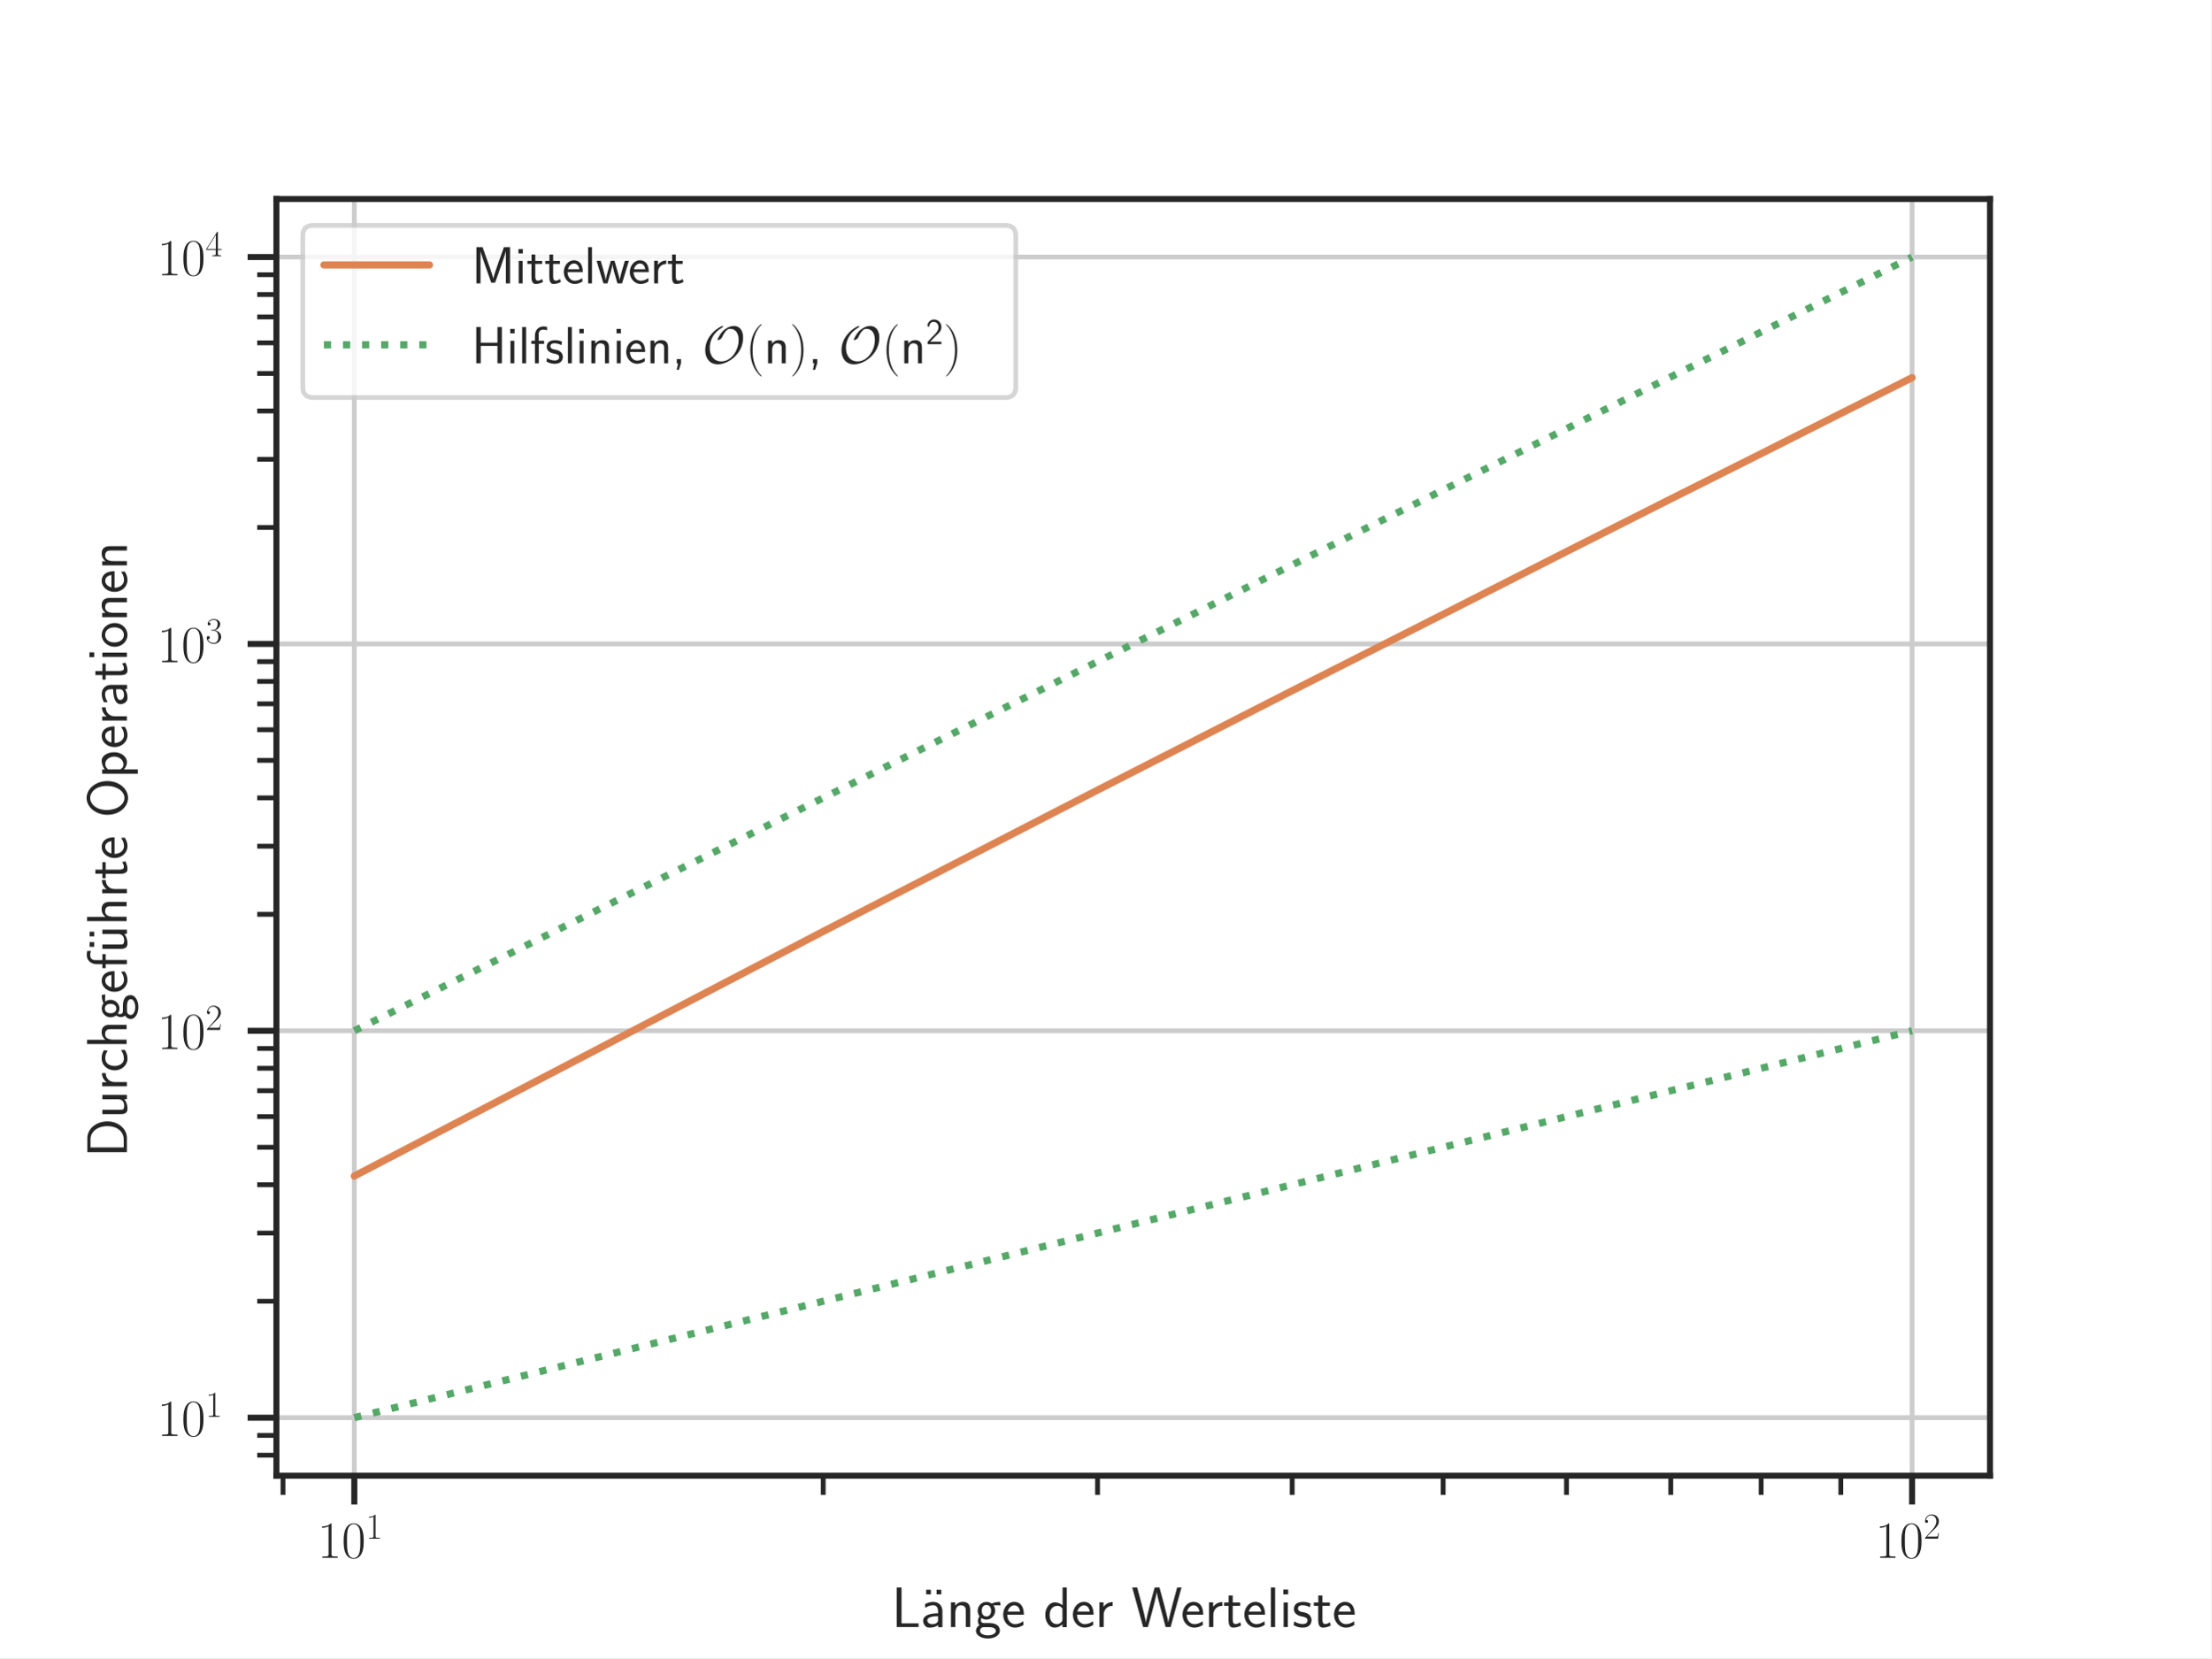
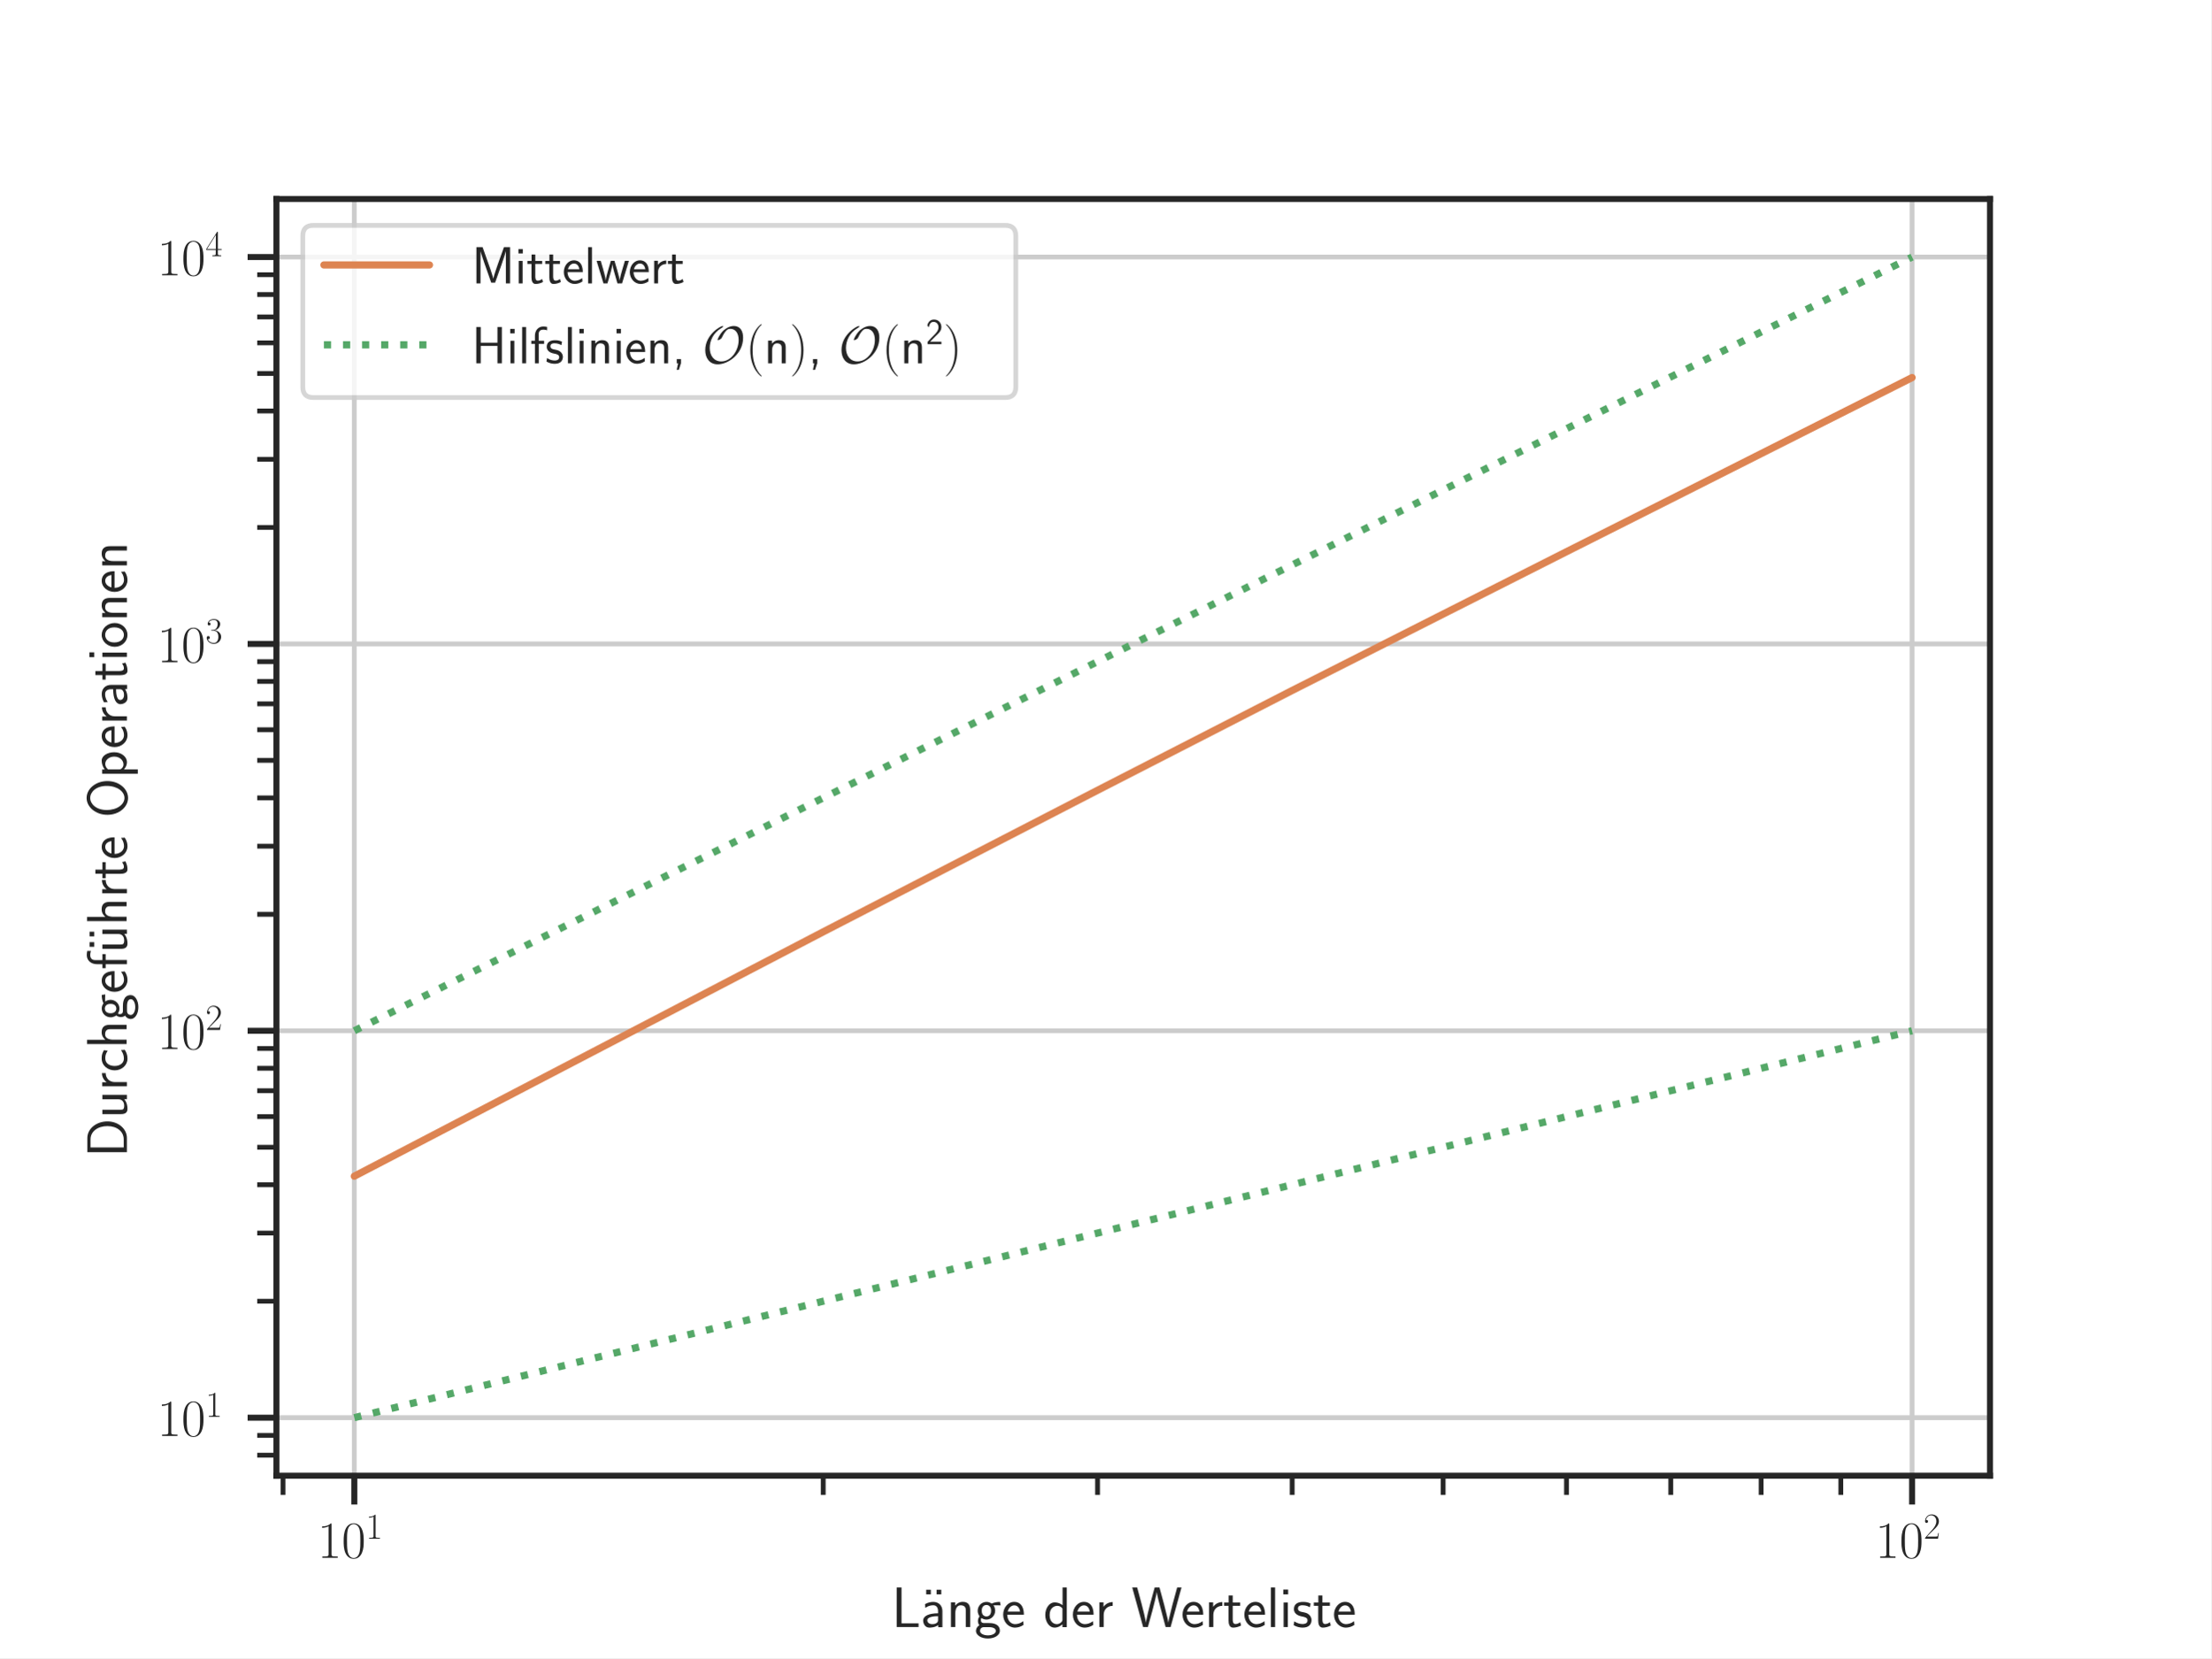
<svg xmlns="http://www.w3.org/2000/svg" xmlns:xlink="http://www.w3.org/1999/xlink" width="460.8pt" height="345.6pt" viewBox="0 0 460.8 345.6" version="1.1">
  <defs>
    <style type="text/css">*{stroke-linejoin: round; stroke-linecap: butt}</style>
  </defs>
  <g id="figure_1">
    <g id="patch_1">
      <path d="M 0 345.6  L 460.8 345.6  L 460.8 0  L 0 0  z " style="fill: #ffffff" />
    </g>
    <g id="axes_1">
      <g id="patch_2">
        <path d="M 57.6 307.584  L 414.72 307.584  L 414.72 41.472  L 57.6 41.472  z " style="fill: #ffffff" />
      </g>
      <g id="matplotlib.axis_1">
        <g id="xtick_1">
          <g id="line2d_1">
-             <path d="M 73.833 307.584  L 73.833 41.472  " clip-path="url(#p7a709c2b8d)" style="fill: none; stroke: #cccccc; stroke-linecap: round" />
+             <path d="M 73.833 307.584  L 73.833 41.472  " clip-path="url(#pae0d0ac0ae)" style="fill: none; stroke: #cccccc; stroke-linecap: round" />
          </g>
          <g id="line2d_2">
            <defs>
-               <path id="m3667385e74" d="M 0 0  L 0 6  " style="stroke: #262626; stroke-width: 1.25" />
-             </defs>
-             <g>
-               <use xlink:href="#m3667385e74" x="73.833" y="307.584" style="fill: #262626; stroke: #262626; stroke-width: 1.25" />
+               <path id="m2b726e25e9" d="M 0 0  L 0 6  " style="stroke: #262626; stroke-width: 1.25" />
+             </defs>
+             <g>
+               <use xlink:href="#m2b726e25e9" x="73.833" y="307.584" style="fill: #262626; stroke: #262626; stroke-width: 1.25" />
            </g>
          </g>
          <g id="text_1">
            <g style="fill: #262626" transform="translate(66.16909 324.6943) scale(0.11 -0.11)">
              <defs>
                <path id="CMR17-31" d="M 1702 4058  C 1702 4192 1696 4192 1606 4192  C 1357 3916 979 3827 621 3827  C 602 3827 570 3827 563 3808  C 557 3795 557 3782 557 3648  C 755 3648 1088 3686 1344 3839  L 1344 461  C 1344 236 1331 160 781 160  L 589 160  L 589 0  C 896 0 1216 0 1523 0  C 1830 0 2150 0 2458 0  L 2458 160  L 2266 160  C 1715 160 1702 230 1702 458  L 1702 4058  z " transform="scale(0.015625)" />
                <path id="CMR17-30" d="M 2688 2025  C 2688 2416 2682 3080 2413 3591  C 2176 4039 1798 4198 1466 4198  C 1158 4198 768 4058 525 3597  C 269 3118 243 2524 243 2025  C 243 1661 250 1106 448 619  C 723 -39 1216 -128 1466 -128  C 1760 -128 2208 -7 2470 600  C 2662 1042 2688 1559 2688 2025  z M 1466 -26  C 1056 -26 813 325 723 812  C 653 1188 653 1738 653 2096  C 653 2588 653 2997 736 3387  C 858 3929 1216 4096 1466 4096  C 1728 4096 2067 3923 2189 3400  C 2272 3036 2278 2607 2278 2096  C 2278 1680 2278 1169 2202 792  C 2067 95 1690 -26 1466 -26  z " transform="scale(0.015625)" />
              </defs>
              <use xlink:href="#CMR17-31" transform="scale(0.996264)" />
              <use xlink:href="#CMR17-30" transform="translate(45.69048 0) scale(0.996264)" />
              <use xlink:href="#CMR17-31" transform="translate(91.38095 36.15364) scale(0.697382)" />
            </g>
          </g>
        </g>
        <g id="xtick_2">
          <g id="line2d_3">
-             <path d="M 398.487 307.584  L 398.487 41.472  " clip-path="url(#p7a709c2b8d)" style="fill: none; stroke: #cccccc; stroke-linecap: round" />
+             <path d="M 398.487 307.584  L 398.487 41.472  " clip-path="url(#pae0d0ac0ae)" style="fill: none; stroke: #cccccc; stroke-linecap: round" />
          </g>
          <g id="line2d_4">
            <g>
-               <use xlink:href="#m3667385e74" x="398.487" y="307.584" style="fill: #262626; stroke: #262626; stroke-width: 1.25" />
+               <use xlink:href="#m2b726e25e9" x="398.487" y="307.584" style="fill: #262626; stroke: #262626; stroke-width: 1.25" />
            </g>
          </g>
          <g id="text_2">
            <g style="fill: #262626" transform="translate(390.8236 324.6943) scale(0.11 -0.11)">
              <defs>
                <path id="CMR17-32" d="M 2669 989  L 2554 989  C 2490 536 2438 459 2413 420  C 2381 369 1920 369 1830 369  L 602 369  C 832 619 1280 1072 1824 1597  C 2214 1967 2669 2402 2669 3035  C 2669 3790 2067 4224 1395 4224  C 691 4224 262 3604 262 3030  C 262 2780 448 2748 525 2748  C 589 2748 781 2787 781 3010  C 781 3207 614 3264 525 3264  C 486 3264 448 3258 422 3245  C 544 3790 915 4058 1306 4058  C 1862 4058 2227 3617 2227 3035  C 2227 2479 1901 2000 1536 1584  L 262 146  L 262 0  L 2515 0  L 2669 989  z " transform="scale(0.015625)" />
              </defs>
              <use xlink:href="#CMR17-31" transform="scale(0.996264)" />
              <use xlink:href="#CMR17-30" transform="translate(45.69048 0) scale(0.996264)" />
              <use xlink:href="#CMR17-32" transform="translate(91.38095 36.15364) scale(0.697382)" />
            </g>
          </g>
        </g>
        <g id="xtick_3">
          <g id="line2d_5">
            <defs>
-               <path id="mabcf4277a3" d="M 0 0  L 0 4  " style="stroke: #262626" />
-             </defs>
-             <g>
-               <use xlink:href="#mabcf4277a3" x="58.977" y="307.584" style="fill: #262626; stroke: #262626" />
+               <path id="m1140e0ce17" d="M 0 0  L 0 4  " style="stroke: #262626" />
+             </defs>
+             <g>
+               <use xlink:href="#m1140e0ce17" x="58.977" y="307.584" style="fill: #262626; stroke: #262626" />
            </g>
          </g>
        </g>
        <g id="xtick_4">
          <g id="line2d_6">
            <g>
-               <use xlink:href="#mabcf4277a3" x="171.563" y="307.584" style="fill: #262626; stroke: #262626" />
+               <use xlink:href="#m1140e0ce17" x="171.563" y="307.584" style="fill: #262626; stroke: #262626" />
            </g>
          </g>
        </g>
        <g id="xtick_5">
          <g id="line2d_7">
            <g>
-               <use xlink:href="#mabcf4277a3" x="228.732" y="307.584" style="fill: #262626; stroke: #262626" />
+               <use xlink:href="#m1140e0ce17" x="228.732" y="307.584" style="fill: #262626; stroke: #262626" />
            </g>
          </g>
        </g>
        <g id="xtick_6">
          <g id="line2d_8">
            <g>
-               <use xlink:href="#mabcf4277a3" x="269.294" y="307.584" style="fill: #262626; stroke: #262626" />
+               <use xlink:href="#m1140e0ce17" x="269.294" y="307.584" style="fill: #262626; stroke: #262626" />
            </g>
          </g>
        </g>
        <g id="xtick_7">
          <g id="line2d_9">
            <g>
-               <use xlink:href="#mabcf4277a3" x="300.757" y="307.584" style="fill: #262626; stroke: #262626" />
+               <use xlink:href="#m1140e0ce17" x="300.757" y="307.584" style="fill: #262626; stroke: #262626" />
            </g>
          </g>
        </g>
        <g id="xtick_8">
          <g id="line2d_10">
            <g>
-               <use xlink:href="#mabcf4277a3" x="326.463" y="307.584" style="fill: #262626; stroke: #262626" />
+               <use xlink:href="#m1140e0ce17" x="326.463" y="307.584" style="fill: #262626; stroke: #262626" />
            </g>
          </g>
        </g>
        <g id="xtick_9">
          <g id="line2d_11">
            <g>
-               <use xlink:href="#mabcf4277a3" x="348.198" y="307.584" style="fill: #262626; stroke: #262626" />
+               <use xlink:href="#m1140e0ce17" x="348.198" y="307.584" style="fill: #262626; stroke: #262626" />
            </g>
          </g>
        </g>
        <g id="xtick_10">
          <g id="line2d_12">
            <g>
-               <use xlink:href="#mabcf4277a3" x="367.025" y="307.584" style="fill: #262626; stroke: #262626" />
+               <use xlink:href="#m1140e0ce17" x="367.025" y="307.584" style="fill: #262626; stroke: #262626" />
            </g>
          </g>
        </g>
        <g id="xtick_11">
          <g id="line2d_13">
            <g>
-               <use xlink:href="#mabcf4277a3" x="383.632" y="307.584" style="fill: #262626; stroke: #262626" />
+               <use xlink:href="#m1140e0ce17" x="383.632" y="307.584" style="fill: #262626; stroke: #262626" />
            </g>
          </g>
        </g>
        <g id="text_3">
          <g style="fill: #262626" transform="translate(185.823 339.1274) scale(0.12 -0.12)">
            <defs>
              <path id="CMSS17-4c" d="M 1670 414  C 1594 414 1517 414 1440 414  L 1101 414  L 1101 4416  L 563 4416  L 563 0  L 3002 0  L 3002 414  L 1670 414  z " transform="scale(0.015625)" />
              <path id="CMSS17-7f" d="M 1178 4164  L 659 4164  L 659 3648  L 1178 3648  L 1178 4164  z M 2342 4164  L 1824 4164  L 1824 3648  L 2342 3648  L 2342 4164  z " transform="scale(0.015625)" />
              <path id="CMSS17-61" d="M 2406 1791  C 2406 2392 1978 2808 1402 2808  C 1120 2808 813 2757 461 2553  L 499 2135  C 659 2248 934 2432 1395 2432  C 1722 2432 1920 2180 1920 1782  L 1920 1536  C 896 1536 256 1238 256 726  C 256 461 416 -64 947 -64  C 1043 -64 1562 -64 1933 217  L 1933 -19  L 2406 -19  L 2406 1791  z M 1920 816  C 1920 701 1920 548 1728 434  C 1562 325 1350 325 1261 325  C 941 325 723 511 723 744  C 723 1211 1722 1211 1920 1211  L 1920 816  z " transform="scale(0.015625)" />
              <path id="CMSS17-6e" d="M 2618 1877  C 2618 2283 2522 2816 1798 2816  C 1389 2816 1120 2606 941 2389  L 941 2758  L 474 2758  L 474 0  L 960 0  L 960 1559  C 960 1964 1114 2428 1549 2428  C 2112 2428 2131 2048 2131 1829  L 2131 0  L 2618 0  L 2618 1877  z " transform="scale(0.015625)" />
              <path id="CMSS17-67" d="M 2848 2808  C 2483 2808 2170 2738 1914 2617  C 1702 2777 1485 2808 1338 2808  C 781 2808 358 2349 358 1814  C 358 1468 550 1207 563 1195  C 448 1035 384 863 384 672  C 384 448 474 289 544 200  C 211 -3 166 -314 166 -435  C 166 -898 749 -1280 1498 -1280  C 2253 -1280 2835 -898 2835 -428  C 2835 448 1856 448 1587 448  L 1069 448  C 973 448 717 448 717 791  C 717 921 774 1004 781 1010  C 877 940 1075 832 1338 832  C 1869 832 2310 1278 2310 1827  C 2310 2132 2170 2355 2112 2432  L 2131 2432  C 2150 2432 2419 2432 2515 2432  C 2720 2432 2739 2429 2918 2419  L 2848 2808  z M 1338 1182  C 1120 1182 813 1315 813 1823  C 813 2375 1165 2464 1331 2464  C 1549 2464 1856 2331 1856 1823  C 1856 1271 1504 1182 1338 1182  z M 1581 -10  C 1734 -10 2381 -10 2381 -442  C 2381 -714 1984 -929 1504 -929  C 1018 -929 621 -720 621 -435  C 621 -403 621 -10 1062 -10  L 1581 -10  z " transform="scale(0.015625)" />
              <path id="CMSS17-65" d="M 2502 1377  C 2502 1590 2490 2003 2285 2345  C 2061 2713 1696 2816 1421 2816  C 755 2816 192 2188 192 1375  C 192 582 774 -64 1510 -64  C 1798 -64 2150 19 2470 248  C 2470 274 2458 414 2451 420  C 2451 433 2432 630 2432 656  C 2125 407 1773 325 1517 325  C 1107 325 666 667 646 1377  L 2502 1377  z M 698 1728  C 781 2084 1062 2421 1421 2421  C 1517 2421 1965 2421 2080 1728  L 698 1728  z " transform="scale(0.015625)" />
              <path id="CMSS17-64" d="M 2611 4416  L 2138 4416  L 2138 2438  C 1939 2603 1613 2756 1254 2756  C 672 2756 211 2131 211 1347  C 211 562 666 -64 1235 -64  C 1677 -64 1971 172 2125 306  L 2125 -13  L 2611 -13  L 2611 4416  z M 2125 836  C 2125 747 2125 653 1926 482  C 1798 375 1645 325 1498 325  C 1152 325 698 576 698 1340  C 698 2134 1210 2368 1562 2368  C 1798 2368 1990 2254 2125 2065  L 2125 836  z " transform="scale(0.015625)" />
              <path id="CMSS17-72" d="M 954 1363  C 954 1965 1395 2368 1958 2368  L 1958 2789  C 1549 2789 1165 2585 934 2253  L 934 2758  L 480 2758  L 480 0  L 954 0  L 954 1363  z " transform="scale(0.015625)" />
              <path id="CMSS17-57" d="M 5581 4416  L 5094 4416  L 4557 2437  C 4474 2118 4397 1801 4320 1482  C 4205 1011 4122 681 4109 515  L 4102 515  C 4090 687 4006 1049 3904 1457  C 3827 1795 3744 2131 3654 2462  L 3123 4416  L 2586 4416  L 2080 2562  L 1824 1549  C 1632 747 1626 632 1613 505  L 1606 505  C 1606 543 1581 753 1402 1498  C 1312 1868 1222 2244 1126 2601  L 634 4416  L 83 4416  L 1299 0  L 1830 0  L 2336 1839  L 2592 2851  C 2765 3564 2803 3742 2816 3901  L 2822 3901  C 2822 3876 2880 3474 3130 2545  L 3808 0  L 4365 0  L 5581 4416  z " transform="scale(0.015625)" />
              <path id="CMSS17-74" d="M 1069 2368  L 1901 2368  L 1901 2737  L 1069 2737  L 1069 3520  L 614 3520  L 614 2737  L 109 2737  L 109 2368  L 602 2368  L 602 749  C 602 384 685 -64 1107 -64  C 1427 -64 1722 25 2003 172  L 1901 548  C 1747 414 1562 337 1363 337  C 1082 337 1069 696 1069 856  L 1069 2368  z " transform="scale(0.015625)" />
              <path id="CMSS17-6c" d="M 947 4416  L 474 4416  L 474 0  L 947 0  L 947 4416  z " transform="scale(0.015625)" />
              <path id="CMSS17-69" d="M 979 4183  L 442 4183  L 442 3648  L 979 3648  L 979 4183  z M 947 2739  L 474 2739  L 474 0  L 947 0  L 947 2739  z " transform="scale(0.015625)" />
              <path id="CMSS17-73" d="M 2061 2627  C 1683 2807 1389 2807 1197 2807  C 742 2807 198 2648 198 2003  C 198 1359 902 1218 1094 1179  C 1389 1122 1715 1058 1715 740  C 1715 337 1254 337 1171 337  C 915 337 563 407 243 638  L 166 210  C 531 0 883 -64 1178 -64  C 1965 -64 2163 416 2163 781  C 2163 1094 1984 1305 1862 1401  C 1651 1568 1574 1587 1050 1696  C 960 1709 646 1779 646 2066  C 646 2432 1050 2432 1139 2432  C 1555 2432 1811 2303 1984 2208  L 2061 2627  z " transform="scale(0.015625)" />
            </defs>
            <use xlink:href="#CMSS17-4c" transform="scale(0.996264)" />
            <use xlink:href="#CMSS17-7f" transform="translate(49.72625 0) scale(0.996264)" />
            <use xlink:href="#CMSS17-61" transform="translate(50.68711 0) scale(0.996264)" />
            <use xlink:href="#CMSS17-6e" transform="translate(95.60903 0) scale(0.996264)" />
            <use xlink:href="#CMSS17-67" transform="translate(143.814 0) scale(0.996264)" />
            <use xlink:href="#CMSS17-65" transform="translate(190.6576 0) scale(0.996264)" />
            <use xlink:href="#CMSS17-64" transform="translate(263.5255 0) scale(0.996264)" />
            <use xlink:href="#CMSS17-65" transform="translate(311.7305 0) scale(0.996264)" />
            <use xlink:href="#CMSS17-72" transform="translate(353.3693 0) scale(0.996264)" />
            <use xlink:href="#CMSS17-57" transform="translate(416.5082 0) scale(0.996264)" />
            <use xlink:href="#CMSS17-65" transform="translate(502.1479 0) scale(0.996264)" />
            <use xlink:href="#CMSS17-72" transform="translate(543.7867 0) scale(0.996264)" />
            <use xlink:href="#CMSS17-74" transform="translate(575.6965 0) scale(0.996264)" />
            <use xlink:href="#CMSS17-65" transform="translate(609.5281 0) scale(0.996264)" />
            <use xlink:href="#CMSS17-6c" transform="translate(651.1669 0) scale(0.996264)" />
            <use xlink:href="#CMSS17-69" transform="translate(673.3476 0) scale(0.996264)" />
            <use xlink:href="#CMSS17-73" transform="translate(695.5283 0) scale(0.996264)" />
            <use xlink:href="#CMSS17-74" transform="translate(731.4419 0) scale(0.996264)" />
            <use xlink:href="#CMSS17-65" transform="translate(765.2734 0) scale(0.996264)" />
          </g>
        </g>
      </g>
      <g id="matplotlib.axis_2">
        <g id="ytick_1">
          <g id="line2d_14">
-             <path d="M 57.6 295.488  L 414.72 295.488  " clip-path="url(#p7a709c2b8d)" style="fill: none; stroke: #cccccc; stroke-linecap: round" />
+             <path d="M 57.6 295.488  L 414.72 295.488  " clip-path="url(#pae0d0ac0ae)" style="fill: none; stroke: #cccccc; stroke-linecap: round" />
          </g>
          <g id="line2d_15">
            <defs>
-               <path id="mb5f69eb92e" d="M 0 0  L -6 0  " style="stroke: #262626; stroke-width: 1.25" />
-             </defs>
-             <g>
-               <use xlink:href="#mb5f69eb92e" x="57.6" y="295.488" style="fill: #262626; stroke: #262626; stroke-width: 1.25" />
+               <path id="m6cd5591ab8" d="M 0 0  L -6 0  " style="stroke: #262626; stroke-width: 1.25" />
+             </defs>
+             <g>
+               <use xlink:href="#m6cd5591ab8" x="57.6" y="295.488" style="fill: #262626; stroke: #262626; stroke-width: 1.25" />
            </g>
          </g>
          <g id="text_4">
            <g style="fill: #262626" transform="translate(32.77273 299.2932) scale(0.11 -0.11)">
              <use xlink:href="#CMR17-31" transform="scale(0.996264)" />
              <use xlink:href="#CMR17-30" transform="translate(45.69048 0) scale(0.996264)" />
              <use xlink:href="#CMR17-31" transform="translate(91.38095 36.15364) scale(0.697382)" />
            </g>
          </g>
        </g>
        <g id="ytick_2">
          <g id="line2d_16">
-             <path d="M 57.6 214.848  L 414.72 214.848  " clip-path="url(#p7a709c2b8d)" style="fill: none; stroke: #cccccc; stroke-linecap: round" />
+             <path d="M 57.6 214.848  L 414.72 214.848  " clip-path="url(#pae0d0ac0ae)" style="fill: none; stroke: #cccccc; stroke-linecap: round" />
          </g>
          <g id="line2d_17">
            <g>
-               <use xlink:href="#mb5f69eb92e" x="57.6" y="214.848" style="fill: #262626; stroke: #262626; stroke-width: 1.25" />
+               <use xlink:href="#m6cd5591ab8" x="57.6" y="214.848" style="fill: #262626; stroke: #262626; stroke-width: 1.25" />
            </g>
          </g>
          <g id="text_5">
            <g style="fill: #262626" transform="translate(32.77273 218.6532) scale(0.11 -0.11)">
              <use xlink:href="#CMR17-31" transform="scale(0.996264)" />
              <use xlink:href="#CMR17-30" transform="translate(45.69048 0) scale(0.996264)" />
              <use xlink:href="#CMR17-32" transform="translate(91.38095 36.15364) scale(0.697382)" />
            </g>
          </g>
        </g>
        <g id="ytick_3">
          <g id="line2d_18">
-             <path d="M 57.6 134.208  L 414.72 134.208  " clip-path="url(#p7a709c2b8d)" style="fill: none; stroke: #cccccc; stroke-linecap: round" />
+             <path d="M 57.6 134.208  L 414.72 134.208  " clip-path="url(#pae0d0ac0ae)" style="fill: none; stroke: #cccccc; stroke-linecap: round" />
          </g>
          <g id="line2d_19">
            <g>
-               <use xlink:href="#mb5f69eb92e" x="57.6" y="134.208" style="fill: #262626; stroke: #262626; stroke-width: 1.25" />
+               <use xlink:href="#m6cd5591ab8" x="57.6" y="134.208" style="fill: #262626; stroke: #262626; stroke-width: 1.25" />
            </g>
          </g>
          <g id="text_6">
            <g style="fill: #262626" transform="translate(32.77273 138.0132) scale(0.11 -0.11)">
              <defs>
                <path id="CMR17-33" d="M 1414 2157  C 1984 2157 2234 1662 2234 1090  C 2234 320 1824 25 1453 25  C 1114 25 563 194 390 693  C 422 680 454 680 486 680  C 640 680 755 782 755 948  C 755 1133 614 1216 486 1216  C 378 1216 211 1165 211 926  C 211 335 787 -128 1466 -128  C 2176 -128 2720 430 2720 1085  C 2720 1707 2208 2157 1600 2227  C 2086 2328 2554 2756 2554 3329  C 2554 3820 2048 4179 1472 4179  C 890 4179 378 3829 378 3329  C 378 3110 544 3072 627 3072  C 762 3072 877 3155 877 3321  C 877 3486 762 3569 627 3569  C 602 3569 570 3569 544 3557  C 730 3959 1235 4032 1459 4032  C 1683 4032 2106 3925 2106 3320  C 2106 3143 2080 2828 1862 2550  C 1670 2304 1453 2304 1242 2284  C 1210 2284 1062 2269 1037 2269  C 992 2263 966 2257 966 2208  C 966 2163 973 2157 1101 2157  L 1414 2157  z " transform="scale(0.015625)" />
              </defs>
              <use xlink:href="#CMR17-31" transform="scale(0.996264)" />
              <use xlink:href="#CMR17-30" transform="translate(45.69048 0) scale(0.996264)" />
              <use xlink:href="#CMR17-33" transform="translate(91.38095 36.15364) scale(0.697382)" />
            </g>
          </g>
        </g>
        <g id="ytick_4">
          <g id="line2d_20">
-             <path d="M 57.6 53.568  L 414.72 53.568  " clip-path="url(#p7a709c2b8d)" style="fill: none; stroke: #cccccc; stroke-linecap: round" />
+             <path d="M 57.6 53.568  L 414.72 53.568  " clip-path="url(#pae0d0ac0ae)" style="fill: none; stroke: #cccccc; stroke-linecap: round" />
          </g>
          <g id="line2d_21">
            <g>
-               <use xlink:href="#mb5f69eb92e" x="57.6" y="53.568" style="fill: #262626; stroke: #262626; stroke-width: 1.25" />
+               <use xlink:href="#m6cd5591ab8" x="57.6" y="53.568" style="fill: #262626; stroke: #262626; stroke-width: 1.25" />
            </g>
          </g>
          <g id="text_7">
            <g style="fill: #262626" transform="translate(32.77273 57.37317) scale(0.11 -0.11)">
              <defs>
                <path id="CMR17-34" d="M 2150 4122  C 2150 4256 2144 4256 2029 4256  L 128 1254  L 128 1088  L 1779 1088  L 1779 457  C 1779 224 1766 160 1318 160  L 1197 160  L 1197 0  C 1402 0 1747 0 1965 0  C 2182 0 2528 0 2733 0  L 2733 160  L 2611 160  C 2163 160 2150 224 2150 457  L 2150 1088  L 2803 1088  L 2803 1254  L 2150 1254  L 2150 4122  z M 1798 3703  L 1798 1254  L 256 1254  L 1798 3703  z " transform="scale(0.015625)" />
              </defs>
              <use xlink:href="#CMR17-31" transform="scale(0.996264)" />
              <use xlink:href="#CMR17-30" transform="translate(45.69048 0) scale(0.996264)" />
              <use xlink:href="#CMR17-34" transform="translate(91.38095 36.15364) scale(0.697382)" />
            </g>
          </g>
        </g>
        <g id="ytick_5">
          <g id="line2d_22">
            <defs>
-               <path id="mc046597a64" d="M 0 0  L -4 0  " style="stroke: #262626" />
-             </defs>
-             <g>
-               <use xlink:href="#mc046597a64" x="57.6" y="303.303" style="fill: #262626; stroke: #262626" />
+               <path id="m2da4a55133" d="M 0 0  L -4 0  " style="stroke: #262626" />
+             </defs>
+             <g>
+               <use xlink:href="#m2da4a55133" x="57.6" y="303.303" style="fill: #262626; stroke: #262626" />
            </g>
          </g>
        </g>
        <g id="ytick_6">
          <g id="line2d_23">
            <g>
-               <use xlink:href="#mc046597a64" x="57.6" y="299.178" style="fill: #262626; stroke: #262626" />
+               <use xlink:href="#m2da4a55133" x="57.6" y="299.178" style="fill: #262626; stroke: #262626" />
            </g>
          </g>
        </g>
        <g id="ytick_7">
          <g id="line2d_24">
            <g>
-               <use xlink:href="#mc046597a64" x="57.6" y="271.213" style="fill: #262626; stroke: #262626" />
+               <use xlink:href="#m2da4a55133" x="57.6" y="271.213" style="fill: #262626; stroke: #262626" />
            </g>
          </g>
        </g>
        <g id="ytick_8">
          <g id="line2d_25">
            <g>
-               <use xlink:href="#mc046597a64" x="57.6" y="257.013" style="fill: #262626; stroke: #262626" />
+               <use xlink:href="#m2da4a55133" x="57.6" y="257.013" style="fill: #262626; stroke: #262626" />
            </g>
          </g>
        </g>
        <g id="ytick_9">
          <g id="line2d_26">
            <g>
-               <use xlink:href="#mc046597a64" x="57.6" y="246.938" style="fill: #262626; stroke: #262626" />
+               <use xlink:href="#m2da4a55133" x="57.6" y="246.938" style="fill: #262626; stroke: #262626" />
            </g>
          </g>
        </g>
        <g id="ytick_10">
          <g id="line2d_27">
            <g>
-               <use xlink:href="#mc046597a64" x="57.6" y="239.123" style="fill: #262626; stroke: #262626" />
+               <use xlink:href="#m2da4a55133" x="57.6" y="239.123" style="fill: #262626; stroke: #262626" />
            </g>
          </g>
        </g>
        <g id="ytick_11">
          <g id="line2d_28">
            <g>
-               <use xlink:href="#mc046597a64" x="57.6" y="232.738" style="fill: #262626; stroke: #262626" />
+               <use xlink:href="#m2da4a55133" x="57.6" y="232.738" style="fill: #262626; stroke: #262626" />
            </g>
          </g>
        </g>
        <g id="ytick_12">
          <g id="line2d_29">
            <g>
-               <use xlink:href="#mc046597a64" x="57.6" y="227.339" style="fill: #262626; stroke: #262626" />
+               <use xlink:href="#m2da4a55133" x="57.6" y="227.339" style="fill: #262626; stroke: #262626" />
            </g>
          </g>
        </g>
        <g id="ytick_13">
          <g id="line2d_30">
            <g>
-               <use xlink:href="#mc046597a64" x="57.6" y="222.663" style="fill: #262626; stroke: #262626" />
+               <use xlink:href="#m2da4a55133" x="57.6" y="222.663" style="fill: #262626; stroke: #262626" />
            </g>
          </g>
        </g>
        <g id="ytick_14">
          <g id="line2d_31">
            <g>
-               <use xlink:href="#mc046597a64" x="57.6" y="218.538" style="fill: #262626; stroke: #262626" />
+               <use xlink:href="#m2da4a55133" x="57.6" y="218.538" style="fill: #262626; stroke: #262626" />
            </g>
          </g>
        </g>
        <g id="ytick_15">
          <g id="line2d_32">
            <g>
-               <use xlink:href="#mc046597a64" x="57.6" y="190.573" style="fill: #262626; stroke: #262626" />
+               <use xlink:href="#m2da4a55133" x="57.6" y="190.573" style="fill: #262626; stroke: #262626" />
            </g>
          </g>
        </g>
        <g id="ytick_16">
          <g id="line2d_33">
            <g>
-               <use xlink:href="#mc046597a64" x="57.6" y="176.373" style="fill: #262626; stroke: #262626" />
+               <use xlink:href="#m2da4a55133" x="57.6" y="176.373" style="fill: #262626; stroke: #262626" />
            </g>
          </g>
        </g>
        <g id="ytick_17">
          <g id="line2d_34">
            <g>
-               <use xlink:href="#mc046597a64" x="57.6" y="166.298" style="fill: #262626; stroke: #262626" />
+               <use xlink:href="#m2da4a55133" x="57.6" y="166.298" style="fill: #262626; stroke: #262626" />
            </g>
          </g>
        </g>
        <g id="ytick_18">
          <g id="line2d_35">
            <g>
-               <use xlink:href="#mc046597a64" x="57.6" y="158.483" style="fill: #262626; stroke: #262626" />
+               <use xlink:href="#m2da4a55133" x="57.6" y="158.483" style="fill: #262626; stroke: #262626" />
            </g>
          </g>
        </g>
        <g id="ytick_19">
          <g id="line2d_36">
            <g>
-               <use xlink:href="#mc046597a64" x="57.6" y="152.098" style="fill: #262626; stroke: #262626" />
+               <use xlink:href="#m2da4a55133" x="57.6" y="152.098" style="fill: #262626; stroke: #262626" />
            </g>
          </g>
        </g>
        <g id="ytick_20">
          <g id="line2d_37">
            <g>
-               <use xlink:href="#mc046597a64" x="57.6" y="146.699" style="fill: #262626; stroke: #262626" />
+               <use xlink:href="#m2da4a55133" x="57.6" y="146.699" style="fill: #262626; stroke: #262626" />
            </g>
          </g>
        </g>
        <g id="ytick_21">
          <g id="line2d_38">
            <g>
-               <use xlink:href="#mc046597a64" x="57.6" y="142.023" style="fill: #262626; stroke: #262626" />
+               <use xlink:href="#m2da4a55133" x="57.6" y="142.023" style="fill: #262626; stroke: #262626" />
            </g>
          </g>
        </g>
        <g id="ytick_22">
          <g id="line2d_39">
            <g>
-               <use xlink:href="#mc046597a64" x="57.6" y="137.898" style="fill: #262626; stroke: #262626" />
+               <use xlink:href="#m2da4a55133" x="57.6" y="137.898" style="fill: #262626; stroke: #262626" />
            </g>
          </g>
        </g>
        <g id="ytick_23">
          <g id="line2d_40">
            <g>
-               <use xlink:href="#mc046597a64" x="57.6" y="109.933" style="fill: #262626; stroke: #262626" />
+               <use xlink:href="#m2da4a55133" x="57.6" y="109.933" style="fill: #262626; stroke: #262626" />
            </g>
          </g>
        </g>
        <g id="ytick_24">
          <g id="line2d_41">
            <g>
-               <use xlink:href="#mc046597a64" x="57.6" y="95.733" style="fill: #262626; stroke: #262626" />
+               <use xlink:href="#m2da4a55133" x="57.6" y="95.733" style="fill: #262626; stroke: #262626" />
            </g>
          </g>
        </g>
        <g id="ytick_25">
          <g id="line2d_42">
            <g>
-               <use xlink:href="#mc046597a64" x="57.6" y="85.658" style="fill: #262626; stroke: #262626" />
+               <use xlink:href="#m2da4a55133" x="57.6" y="85.658" style="fill: #262626; stroke: #262626" />
            </g>
          </g>
        </g>
        <g id="ytick_26">
          <g id="line2d_43">
            <g>
-               <use xlink:href="#mc046597a64" x="57.6" y="77.843" style="fill: #262626; stroke: #262626" />
+               <use xlink:href="#m2da4a55133" x="57.6" y="77.843" style="fill: #262626; stroke: #262626" />
            </g>
          </g>
        </g>
        <g id="ytick_27">
          <g id="line2d_44">
            <g>
-               <use xlink:href="#mc046597a64" x="57.6" y="71.458" style="fill: #262626; stroke: #262626" />
+               <use xlink:href="#m2da4a55133" x="57.6" y="71.458" style="fill: #262626; stroke: #262626" />
            </g>
          </g>
        </g>
        <g id="ytick_28">
          <g id="line2d_45">
            <g>
-               <use xlink:href="#mc046597a64" x="57.6" y="66.059" style="fill: #262626; stroke: #262626" />
+               <use xlink:href="#m2da4a55133" x="57.6" y="66.059" style="fill: #262626; stroke: #262626" />
            </g>
          </g>
        </g>
        <g id="ytick_29">
          <g id="line2d_46">
            <g>
-               <use xlink:href="#mc046597a64" x="57.6" y="61.383" style="fill: #262626; stroke: #262626" />
+               <use xlink:href="#m2da4a55133" x="57.6" y="61.383" style="fill: #262626; stroke: #262626" />
            </g>
          </g>
        </g>
        <g id="ytick_30">
          <g id="line2d_47">
            <g>
-               <use xlink:href="#mc046597a64" x="57.6" y="57.258" style="fill: #262626; stroke: #262626" />
+               <use xlink:href="#m2da4a55133" x="57.6" y="57.258" style="fill: #262626; stroke: #262626" />
            </g>
          </g>
        </g>
        <g id="text_8">
          <g style="fill: #262626" transform="translate(26.44813 241.2077) rotate(-90) scale(0.12 -0.12)">
            <defs>
              <path id="CMSS17-44" d="M 570 4416  L 570 0  L 2144 0  C 3194 0 4000 980 4000 2170  C 4000 3398 3194 4416 2144 4416  L 570 4416  z M 1094 357  L 1094 4059  L 2003 4059  C 2861 4059 3475 3277 3475 2170  C 3475 1107 2867 357 2003 357  L 1094 357  z " transform="scale(0.015625)" />
              <path id="CMSS17-75" d="M 2618 2739  L 2131 2739  L 2131 972  C 2131 498 1786 306 1421 306  C 998 306 960 447 960 709  L 960 2739  L 474 2739  L 474 678  C 474 179 646 -64 1088 -64  C 1306 -64 1798 -13 2144 306  L 2144 0  L 2618 0  L 2618 2739  z " transform="scale(0.015625)" />
              <path id="CMSS17-63" d="M 2464 2541  C 2464 2585 2170 2714 2093 2739  C 1882 2816 1613 2816 1542 2816  C 710 2816 211 2093 211 1363  C 211 595 768 -64 1517 -64  C 1946 -64 2253 76 2502 242  L 2464 664  C 2189 453 1869 337 1523 337  C 1024 337 698 774 698 1369  C 698 1831 909 2414 1549 2414  C 1901 2414 2099 2343 2394 2145  L 2464 2541  z " transform="scale(0.015625)" />
              <path id="CMSS17-68" d="M 2618 1891  C 2618 2292 2522 2820 1798 2820  C 1395 2820 1133 2623 947 2407  L 947 4448  L 474 4448  L 474 32  L 960 32  L 960 1573  C 960 1973 1114 2432 1549 2432  C 2112 2432 2131 2056 2131 1839  L 2131 32  L 2618 32  L 2618 1891  z " transform="scale(0.015625)" />
              <path id="CMSS17-66" d="M 1075 2368  L 1722 2368  L 1722 2737  L 1062 2737  L 1062 3559  C 1062 4014 1408 4092 1606 4092  C 1670 4092 1850 4092 2080 4009  L 2080 4429  C 1933 4461 1754 4480 1613 4480  C 1018 4480 602 3993 602 3359  L 602 2737  L 160 2737  L 160 2368  L 602 2368  L 602 0  L 1075 0  L 1075 2368  z " transform="scale(0.015625)" />
              <path id="CMSS17-4f" d="M 4096 2178  C 4096 3503 3219 4497 2214 4497  C 1210 4497 333 3497 333 2178  C 333 847 1222 -128 2214 -128  C 3206 -128 4096 847 4096 2178  z M 2214 273  C 1510 273 870 1057 870 2261  C 870 3433 1549 4096 2214 4096  C 2880 4096 3558 3433 3558 2261  C 3558 1051 2912 273 2214 273  z " transform="scale(0.015625)" />
              <path id="CMSS17-70" d="M 966 333  C 1178 129 1466 -5 1773 -5  C 2368 -5 2880 603 2880 1412  C 2880 2159 2496 2816 1946 2816  C 1626 2816 1242 2702 954 2472  L 954 2765  L 480 2765  L 480 -1216  L 966 -1216  L 966 333  z M 966 2100  C 1018 2176 1235 2415 1587 2415  C 2035 2415 2394 1960 2394 1412  C 2394 787 1958 384 1530 384  C 1402 384 1267 415 1139 523  C 966 674 966 768 966 857  L 966 2100  z " transform="scale(0.015625)" />
              <path id="CMSS17-6f" d="M 2829 1356  C 2829 2176 2221 2816 1504 2816  C 768 2816 173 2157 173 1356  C 173 544 787 -64 1498 -64  C 2227 -64 2829 563 2829 1356  z M 1504 337  C 1050 337 659 709 659 1408  C 659 2151 1114 2427 1498 2427  C 1914 2427 2342 2126 2342 1408  C 2342 683 1926 337 1504 337  z " transform="scale(0.015625)" />
            </defs>
            <use xlink:href="#CMSS17-44" transform="scale(0.996264)" />
            <use xlink:href="#CMSS17-75" transform="translate(67.54284 0) scale(0.996264)" />
            <use xlink:href="#CMSS17-72" transform="translate(115.7478 0) scale(0.996264)" />
            <use xlink:href="#CMSS17-63" transform="translate(147.6576 0) scale(0.996264)" />
            <use xlink:href="#CMSS17-68" transform="translate(189.2964 0) scale(0.996264)" />
            <use xlink:href="#CMSS17-67" transform="translate(237.5013 0) scale(0.996264)" />
            <use xlink:href="#CMSS17-65" transform="translate(284.3449 0) scale(0.996264)" />
            <use xlink:href="#CMSS17-66" transform="translate(325.9838 0) scale(0.996264)" />
            <use xlink:href="#CMSS17-7f" transform="translate(355.2911 0) scale(0.996264)" />
            <use xlink:href="#CMSS17-75" transform="translate(354.6104 0) scale(0.996264)" />
            <use xlink:href="#CMSS17-68" transform="translate(402.8154 0) scale(0.996264)" />
            <use xlink:href="#CMSS17-72" transform="translate(451.0203 0) scale(0.996264)" />
            <use xlink:href="#CMSS17-74" transform="translate(482.9301 0) scale(0.996264)" />
            <use xlink:href="#CMSS17-65" transform="translate(516.7617 0) scale(0.996264)" />
            <use xlink:href="#CMSS17-4f" transform="translate(589.6296 0) scale(0.996264)" />
            <use xlink:href="#CMSS17-70" transform="translate(658.6538 0) scale(0.996264)" />
            <use xlink:href="#CMSS17-65" transform="translate(709.4612 0) scale(0.996264)" />
            <use xlink:href="#CMSS17-72" transform="translate(751.1 0) scale(0.996264)" />
            <use xlink:href="#CMSS17-61" transform="translate(783.0098 0) scale(0.996264)" />
            <use xlink:href="#CMSS17-74" transform="translate(827.9317 0) scale(0.996264)" />
            <use xlink:href="#CMSS17-69" transform="translate(861.7633 0) scale(0.996264)" />
            <use xlink:href="#CMSS17-6f" transform="translate(883.944 0) scale(0.996264)" />
            <use xlink:href="#CMSS17-6e" transform="translate(930.7877 0) scale(0.996264)" />
            <use xlink:href="#CMSS17-65" transform="translate(978.9926 0) scale(0.996264)" />
            <use xlink:href="#CMSS17-6e" transform="translate(1020.631 0) scale(0.996264)" />
          </g>
        </g>
      </g>
      <g id="line2d_48">
-         <path d="M 73.833 245.13  L 171.563 194.134  L 228.732 164.678  L 269.294 143.961  L 300.757 128.032  L 326.463 114.962  L 348.198 103.989  L 367.025 94.549  L 383.632 86.17  L 398.487 78.709  " clip-path="url(#p7a709c2b8d)" style="fill: none; stroke: #dd8452; stroke-width: 1.5; stroke-linecap: round" />
+         <path d="M 73.833 245.16  L 171.563 194.223  L 228.732 164.717  L 269.294 143.912  L 300.757 127.988  L 326.463 114.988  L 348.198 104.047  L 367.025 94.546  L 383.632 86.176  L 398.487 78.693  " clip-path="url(#pae0d0ac0ae)" style="fill: none; stroke: #dd8452; stroke-width: 1.5; stroke-linecap: round" />
      </g>
      <g id="line2d_49">
-         <path d="M 73.833 295.488  L 171.563 271.213  L 228.732 257.013  L 269.294 246.938  L 300.757 239.123  L 326.463 232.738  L 348.198 227.339  L 367.025 222.663  L 383.632 218.538  L 398.487 214.848  " clip-path="url(#p7a709c2b8d)" style="fill: none; stroke-dasharray: 1.5,2.475; stroke-dashoffset: 0; stroke: #55a868; stroke-width: 1.5" />
+         <path d="M 73.833 295.488  L 171.563 271.213  L 228.732 257.013  L 269.294 246.938  L 300.757 239.123  L 326.463 232.738  L 348.198 227.339  L 367.025 222.663  L 383.632 218.538  L 398.487 214.848  " clip-path="url(#pae0d0ac0ae)" style="fill: none; stroke-dasharray: 1.5,2.475; stroke-dashoffset: 0; stroke: #55a868; stroke-width: 1.5" />
      </g>
      <g id="line2d_50">
-         <path d="M 73.833 214.848  L 171.563 166.298  L 228.732 137.898  L 269.294 117.748  L 300.757 102.118  L 326.463 89.348  L 348.198 78.551  L 367.025 69.198  L 383.632 60.948  L 398.487 53.568  " clip-path="url(#p7a709c2b8d)" style="fill: none; stroke-dasharray: 1.5,2.475; stroke-dashoffset: 0; stroke: #55a868; stroke-width: 1.5" />
+         <path d="M 73.833 214.848  L 171.563 166.298  L 228.732 137.898  L 269.294 117.748  L 300.757 102.118  L 326.463 89.348  L 348.198 78.551  L 367.025 69.198  L 383.632 60.948  L 398.487 53.568  " clip-path="url(#pae0d0ac0ae)" style="fill: none; stroke-dasharray: 1.5,2.475; stroke-dashoffset: 0; stroke: #55a868; stroke-width: 1.5" />
      </g>
      <g id="patch_3">
        <path d="M 57.6 307.584  L 57.6 41.472  " style="fill: none; stroke: #262626; stroke-width: 1.25; stroke-linejoin: miter; stroke-linecap: square" />
      </g>
      <g id="patch_4">
        <path d="M 414.72 307.584  L 414.72 41.472  " style="fill: none; stroke: #262626; stroke-width: 1.25; stroke-linejoin: miter; stroke-linecap: square" />
      </g>
      <g id="patch_5">
        <path d="M 57.6 307.584  L 414.72 307.584  " style="fill: none; stroke: #262626; stroke-width: 1.25; stroke-linejoin: miter; stroke-linecap: square" />
      </g>
      <g id="patch_6">
        <path d="M 57.6 41.472  L 414.72 41.472  " style="fill: none; stroke: #262626; stroke-width: 1.25; stroke-linejoin: miter; stroke-linecap: square" />
      </g>
      <g id="legend_1">
        <g id="patch_7">
          <path d="M 65.3 82.854  L 209.494 82.854  Q 211.694 82.854 211.694 80.654  L 211.694 49.172  Q 211.694 46.972 209.494 46.972  L 65.3 46.972  Q 63.1 46.972 63.1 49.172  L 63.1 80.654  Q 63.1 82.854 65.3 82.854  z " style="fill: #ffffff; opacity: 0.8; stroke: #cccccc; stroke-linejoin: miter" />
        </g>
        <g id="line2d_51">
          <path d="M 67.5 55.222  L 78.5 55.222  L 89.5 55.222  " style="fill: none; stroke: #dd8452; stroke-width: 1.5; stroke-linecap: round" />
        </g>
        <g id="text_9">
          <g style="fill: #262626" transform="translate(98.3 59.072) scale(0.11 -0.11)">
            <defs>
              <path id="CMSS17-4d" d="M 3194 2371  L 2886 1473  C 2835 1307 2662 791 2624 587  L 2618 587  C 2598 715 2560 849 2458 1174  C 2400 1365 2336 1562 2272 1741  L 1325 4416  L 576 4416  L 576 0  L 1075 0  L 1075 3900  L 1082 3900  C 1082 3894 1139 3613 1530 2499  L 2374 96  L 2848 96  L 3610 2231  C 3661 2378 3821 2843 3891 3066  C 3955 3257 4115 3728 4154 3913  L 4160 3913  L 4160 0  L 4666 0  L 4666 4416  L 3923 4416  L 3194 2371  z " transform="scale(0.015625)" />
              <path id="CMSS17-77" d="M 4013 2752  L 3526 2752  L 3187 1601  C 3117 1358 2918 685 2893 371  L 2886 371  C 2874 564 2765 1024 2586 1633  L 2259 2752  L 1818 2752  L 1498 1658  C 1338 1101 1216 627 1203 371  L 1197 371  C 1171 749 909 1633 870 1773  L 582 2752  L 83 2752  L 915 0  L 1402 0  C 1734 1096 1990 1943 2010 2370  C 2022 2160 2131 1707 2195 1484  L 2618 0  L 3181 0  L 4013 2752  z " transform="scale(0.015625)" />
            </defs>
            <use xlink:href="#CMSS17-4d" transform="scale(0.996264)" />
            <use xlink:href="#CMSS17-69" transform="translate(81.67603 0) scale(0.996264)" />
            <use xlink:href="#CMSS17-74" transform="translate(103.8568 0) scale(0.996264)" />
            <use xlink:href="#CMSS17-74" transform="translate(137.6883 0) scale(0.996264)" />
            <use xlink:href="#CMSS17-65" transform="translate(171.5199 0) scale(0.996264)" />
            <use xlink:href="#CMSS17-6c" transform="translate(213.1587 0) scale(0.996264)" />
            <use xlink:href="#CMSS17-77" transform="translate(235.3394 0) scale(0.996264)" />
            <use xlink:href="#CMSS17-65" transform="translate(296.5565 0) scale(0.996264)" />
            <use xlink:href="#CMSS17-72" transform="translate(338.1953 0) scale(0.996264)" />
            <use xlink:href="#CMSS17-74" transform="translate(370.1051 0) scale(0.996264)" />
          </g>
        </g>
        <g id="line2d_52">
          <path d="M 67.5 71.864  L 78.5 71.864  L 89.5 71.864  " style="fill: none; stroke-dasharray: 1.5,2.475; stroke-dashoffset: 0; stroke: #55a868; stroke-width: 1.5" />
        </g>
        <g id="text_10">
          <g style="fill: #262626" transform="translate(98.3 75.71401) scale(0.11 -0.11)">
            <defs>
              <path id="CMSS17-48" d="M 3674 4416  L 3136 4416  L 3136 2501  L 1101 2501  L 1101 4416  L 563 4416  L 563 0  L 1101 0  L 1101 2112  L 3136 2112  L 3136 0  L 3674 0  L 3674 4416  z " transform="scale(0.015625)" />
              <path id="CMSS17-2c" d="M 1088 6  L 1088 510  L 576 510  L 576 0  L 736 0  L 570 -800  L 826 -800  L 1088 6  z " transform="scale(0.015625)" />
              <path id="CMSY10-4f" d="M 4973 3111  C 4973 3928 4614 4544 3834 4544  C 3168 4544 2605 4004 2560 3966  C 2048 3458 1856 2879 1856 2867  C 1856 2828 1888 2822 1920 2822  C 2042 2822 2144 2886 2240 2957  C 2355 3040 2362 3060 2432 3208  C 2490 3337 2637 3651 2874 3922  C 3027 4096 3155 4192 3411 4192  C 4032 4192 4429 3678 4429 2835  C 4429 1523 3501 224 2317 224  C 1408 224 909 950 909 1870  C 909 2744 1357 3709 2291 4261  C 2355 4300 2547 4416 2547 4499  C 2547 4544 2496 4544 2483 4544  C 2259 4544 365 3522 365 1594  C 365 694 832 -128 1894 -128  C 3142 -128 4973 1132 4973 3111  z " transform="scale(0.015625)" />
              <path id="CMR17-28" d="M 1958 -1561  C 1958 -1555 1958 -1542 1939 -1523  C 1645 -1224 858 -407 858 1581  C 858 3569 1632 4379 1946 4697  C 1946 4704 1958 4717 1958 4736  C 1958 4755 1939 4768 1914 4768  C 1843 4768 1299 4296 986 3594  C 666 2887 576 2199 576 1588  C 576 1128 621 351 1005 -471  C 1312 -1135 1837 -1600 1914 -1600  C 1946 -1600 1958 -1587 1958 -1561  z " transform="scale(0.015625)" />
              <path id="CMR17-29" d="M 1683 1581  C 1683 2040 1638 2817 1254 3639  C 947 4303 422 4768 346 4768  C 326 4768 301 4761 301 4729  C 301 4717 307 4710 314 4697  C 621 4378 1402 3568 1402 1584  C 1402 -407 627 -1217 314 -1537  C 307 -1549 301 -1556 301 -1568  C 301 -1600 326 -1600 346 -1600  C 416 -1600 960 -1128 1274 -426  C 1594 281 1683 969 1683 1581  z " transform="scale(0.015625)" />
              <path id="CMSS17-32" d="M 1651 1357  C 1830 1541 2099 1764 2285 1987  C 2464 2204 2701 2511 2701 2957  C 2701 3657 2227 4288 1421 4288  C 787 4288 422 3893 250 3274  L 499 2929  C 640 3510 838 3880 1338 3880  C 1888 3880 2195 3433 2195 2942  C 2195 2355 1747 1901 1408 1563  C 1030 1187 659 804 301 408  L 301 0  L 2701 0  L 2701 433  L 1613 433  C 1536 433 1459 433 1382 433  L 742 433  L 742 439  L 1651 1357  z " transform="scale(0.015625)" />
            </defs>
            <use xlink:href="#CMSS17-48" transform="scale(0.996264)" />
            <use xlink:href="#CMSS17-69" transform="translate(66.06152 0) scale(0.996264)" />
            <use xlink:href="#CMSS17-6c" transform="translate(88.24224 0) scale(0.996264)" />
            <use xlink:href="#CMSS17-66" transform="translate(110.423 0) scale(0.996264)" />
            <use xlink:href="#CMSS17-73" transform="translate(139.0496 0) scale(0.996264)" />
            <use xlink:href="#CMSS17-6c" transform="translate(174.9632 0) scale(0.996264)" />
            <use xlink:href="#CMSS17-69" transform="translate(197.1439 0) scale(0.996264)" />
            <use xlink:href="#CMSS17-6e" transform="translate(219.3246 0) scale(0.996264)" />
            <use xlink:href="#CMSS17-69" transform="translate(267.5296 0) scale(0.996264)" />
            <use xlink:href="#CMSS17-65" transform="translate(289.7103 0) scale(0.996264)" />
            <use xlink:href="#CMSS17-6e" transform="translate(331.3491 0) scale(0.996264)" />
            <use xlink:href="#CMSS17-2c" transform="translate(379.554 0) scale(0.996264)" />
            <use xlink:href="#CMSY10-4f" transform="translate(436.8074 0) scale(0.996264)" />
            <use xlink:href="#CMR17-28" transform="translate(518.8888 0) scale(0.996264)" />
            <use xlink:href="#CMSS17-6e" transform="translate(554.1696 0) scale(0.996264)" />
            <use xlink:href="#CMR17-29" transform="translate(602.3745 0) scale(0.996264)" />
            <use xlink:href="#CMSS17-2c" transform="translate(637.6553 0) scale(0.996264)" />
            <use xlink:href="#CMSY10-4f" transform="translate(694.9086 0) scale(0.996264)" />
            <use xlink:href="#CMR17-28" transform="translate(776.99 0) scale(0.996264)" />
            <use xlink:href="#CMSS17-6e" transform="translate(812.2708 0) scale(0.996264)" />
            <use xlink:href="#CMSS17-32" transform="translate(860.4758 36.15364) scale(0.697382)" />
            <use xlink:href="#CMR17-29" transform="translate(893.7643 0) scale(0.996264)" />
          </g>
        </g>
      </g>
    </g>
  </g>
  <defs>
-     <clipPath id="p7a709c2b8d">
+     <clipPath id="pae0d0ac0ae">
      <rect x="57.6" y="41.472" width="357.12" height="266.112" />
    </clipPath>
  </defs>
</svg>
